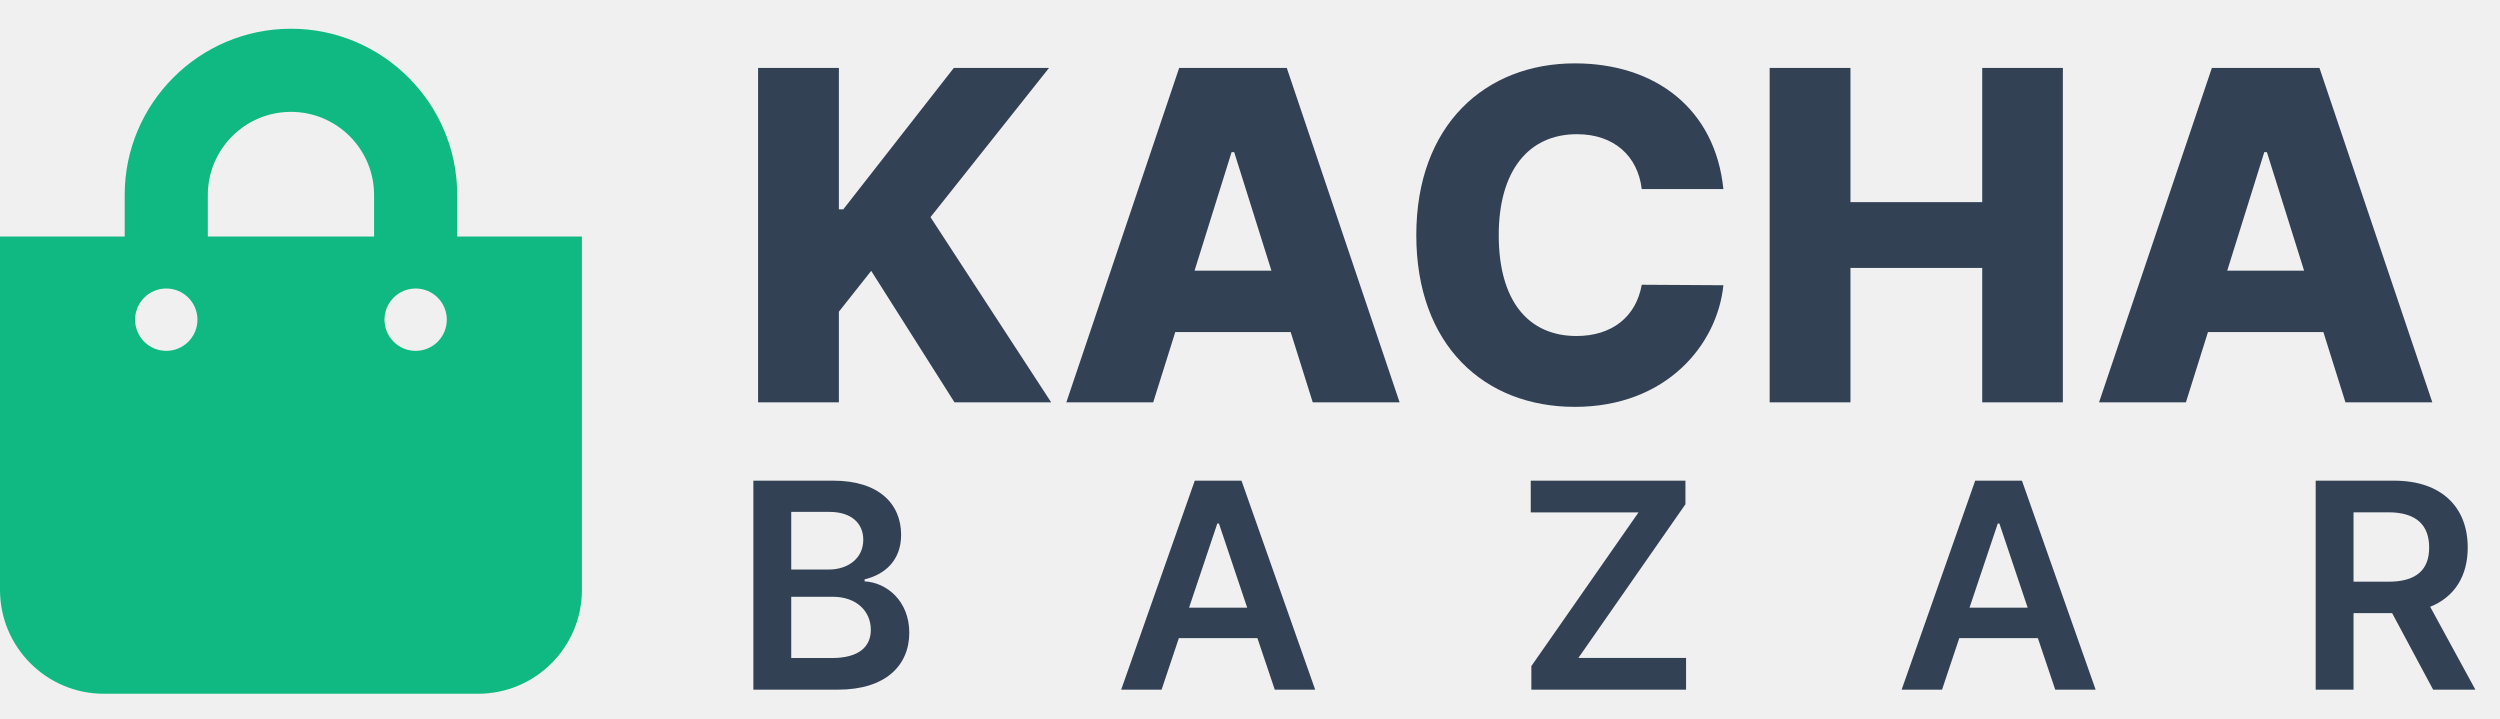
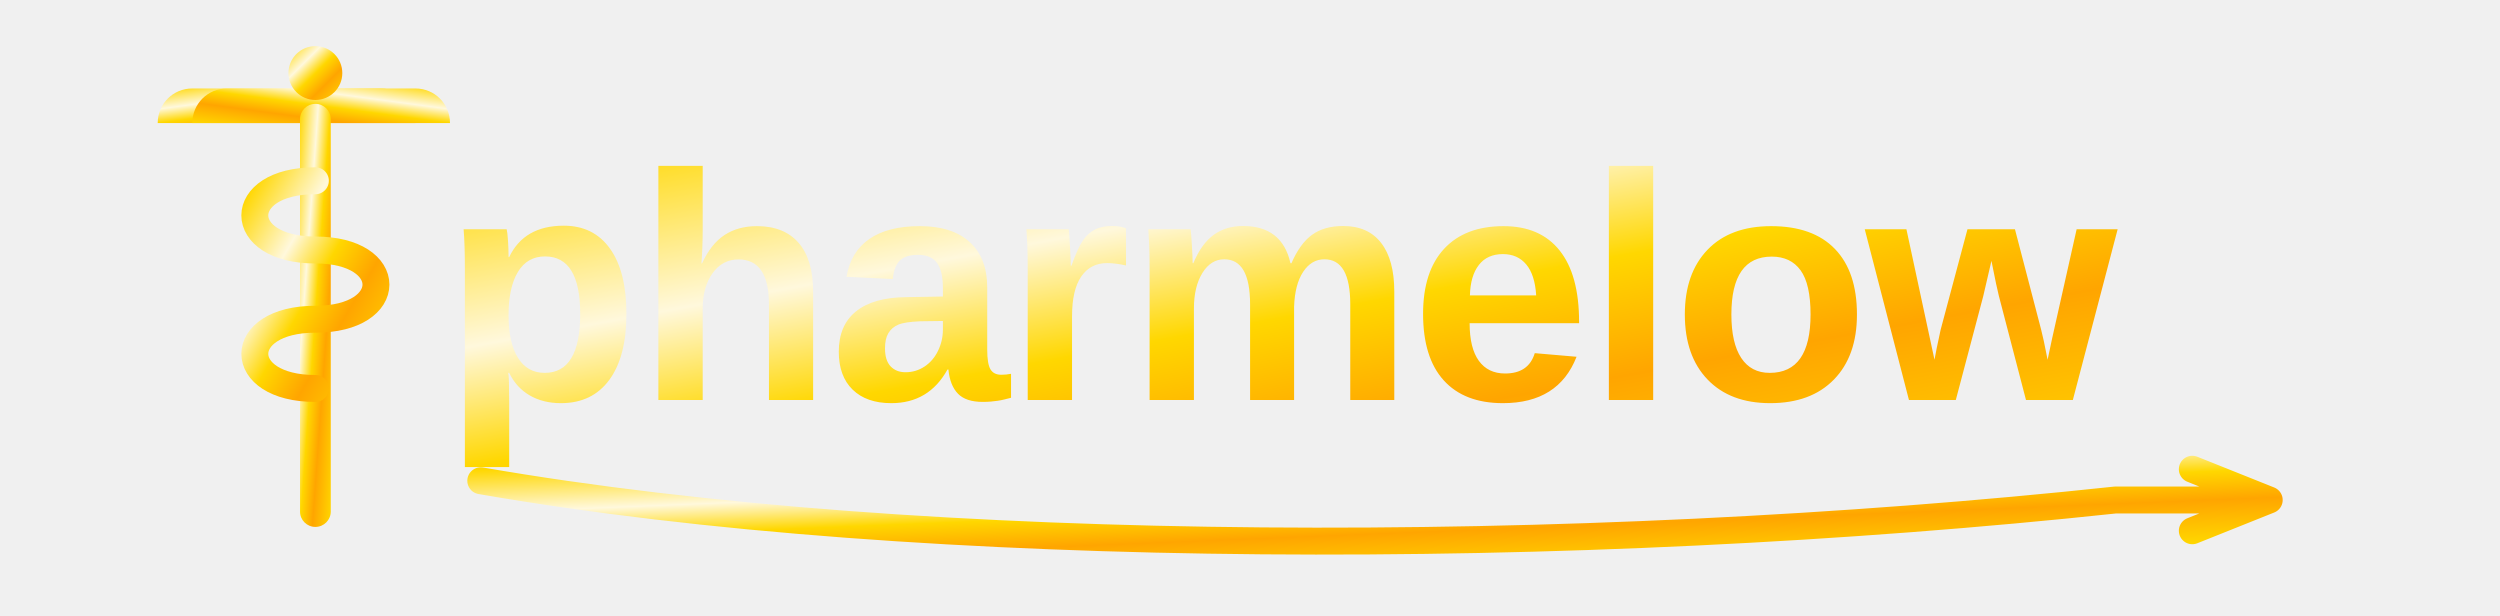
- <svg xmlns="http://www.w3.org/2000/svg" width="87" height="25" viewBox="0 0 87 25" fill="none">
-   <path d="M26.217 24H29.161C30.827 24 31.643 23.151 31.643 22.018C31.643 20.918 30.862 20.271 30.088 20.232V20.161C30.798 19.994 31.359 19.497 31.359 18.613C31.359 17.53 30.578 16.727 29.001 16.727H26.217V24ZM27.535 22.899V20.768H28.987C29.8 20.768 30.305 21.266 30.305 21.916C30.305 22.494 29.907 22.899 28.952 22.899H27.535ZM27.535 19.82V17.814H28.866C29.641 17.814 30.042 18.222 30.042 18.783C30.042 19.423 29.523 19.82 28.838 19.82H27.535ZM40.423 24L41.024 22.207H43.758L44.362 24H45.768L43.204 16.727H41.578L39.017 24H40.423ZM41.379 21.148L42.362 18.219H42.419L43.403 21.148H41.379ZM53.291 24H58.675V22.896H54.928L58.653 17.548V16.727H53.27V17.832H57.02L53.291 23.18V24ZM67.583 24L68.183 22.207H70.918L71.522 24H72.928L70.364 16.727H68.737L66.177 24H67.583ZM68.539 21.148L69.522 18.219H69.579L70.563 21.148H68.539ZM80.586 24H81.903V21.337H83.246L84.673 24H86.143L84.57 21.116C85.426 20.772 85.877 20.041 85.877 19.053C85.877 17.665 84.982 16.727 83.313 16.727H80.586V24ZM81.903 20.243V17.828H83.111C84.094 17.828 84.535 18.279 84.535 19.053C84.535 19.827 84.094 20.243 83.118 20.243H81.903Z" fill="#334155" />
-   <path d="M26.381 14H29.193V10.847L30.318 9.426L33.216 14H36.58L32.381 7.557L36.506 2.364H33.193L29.347 7.284H29.193V2.364H26.381V14ZM40.132 14L40.899 11.557H44.916L45.683 14H48.706L44.78 2.364H41.035L37.109 14H40.132ZM41.57 9.42L42.859 5.295H42.95L44.246 9.42H41.57ZM59.974 6.58C59.69 3.795 57.617 2.205 54.804 2.205C51.702 2.205 49.287 4.335 49.287 8.182C49.287 12.011 51.645 14.159 54.804 14.159C57.997 14.159 59.764 11.989 59.974 9.926L57.133 9.909C56.935 11.028 56.094 11.693 54.861 11.693C53.202 11.693 52.156 10.494 52.156 8.182C52.156 5.96 53.179 4.67 54.878 4.67C56.156 4.67 56.992 5.415 57.133 6.58H59.974ZM61.584 14H64.396V9.324H68.981V14H71.788V2.364H68.981V7.034H64.396V2.364H61.584V14ZM76.07 14L76.837 11.557H80.854L81.621 14H84.644L80.717 2.364H76.973L73.047 14H76.07ZM77.507 9.42L78.797 5.295H78.888L80.183 9.42H77.507Z" fill="#334155" />
-   <g clip-path="url(#clip0)">
-     <path d="M15.911 8.232V6.786C15.911 3.595 13.315 1 10.125 1C6.935 1 4.339 3.595 4.339 6.786V8.232H0V20.527C0 22.524 1.619 24.143 3.616 24.143H16.634C18.631 24.143 20.25 22.524 20.25 20.527V8.232H15.911ZM7.232 6.786C7.232 5.191 8.53 3.893 10.125 3.893C11.72 3.893 13.018 5.191 13.018 6.786V8.232H7.232V6.786ZM14.464 12.21C13.865 12.21 13.38 11.724 13.38 11.125C13.38 10.526 13.865 10.04 14.464 10.04C15.063 10.04 15.549 10.526 15.549 11.125C15.549 11.724 15.063 12.21 14.464 12.21ZM5.786 12.21C5.187 12.21 4.701 11.724 4.701 11.125C4.701 10.526 5.187 10.04 5.786 10.04C6.385 10.04 6.871 10.526 6.871 11.125C6.871 11.724 6.385 12.21 5.786 12.21Z" fill="#10B981" />
+ <svg xmlns="http://www.w3.org/2000/svg" viewBox="0 0 1300 320">
+   <defs>
+     <linearGradient id="goldGradient" x1="0%" y1="0%" x2="100%" y2="100%">
+       <stop offset="0%" stop-color="#FFD700" />
+       <stop offset="30%" stop-color="#FFF8DC" />
+       <stop offset="50%" stop-color="#FFD700" />
+       <stop offset="70%" stop-color="#FFA500" />
+       <stop offset="100%" stop-color="#FFD700" />
+     </linearGradient>
+     <style>
+       .gold { fill: url(#goldGradient); }
+       .stroke-gold { stroke: url(#goldGradient); fill: none; stroke-width: 14; stroke-linecap: round; stroke-linejoin: round; }
+       .wordmark { font: 600 168px 'Poppins','Segoe UI',system-ui,-apple-system,'Helvetica Neue',Arial,sans-serif; }
+     </style>
+   </defs>
+   <g transform="translate(30,18)" class="gold">
+     <path d="M70 28h98c10 0 18 8 18 18v0H52v0c0-10 8-18 18-18z" />
+     <path d="M168 28h98c10 0 18 8 18 18v0H150v0c0-10 8-18 18-18z" transform="scale(-1,1) translate(-354,0)" />
+     <circle cx="134" cy="20" r="14" />
+     <rect x="126" y="36" width="16" height="220" rx="8" />
+     <path d="M134 76              c-42 0 -42 36 0 36              c42 0 42 36 0 36              c-42 0 -42 36 0 36" fill="none" stroke="url(#goldGradient)" stroke-width="14" stroke-linecap="round" />
+     <path d="M134 224 v40" fill="none" stroke="url(#goldGradient)" stroke-width="14" stroke-linecap="round" />
  </g>
-   <defs>
-     <clipPath id="clip0">
-       <rect width="20.25" height="23.143" fill="white" transform="translate(0 1)" />
-     </clipPath>
-   </defs>
+   <text x="230" y="208" class="wordmark gold" letter-spacing="-2">pharmelow</text>
+   <path class="stroke-gold" d="M250 250            C 480 290, 820 290, 1100 260            L 1180 260            M 1180 260            l -40 16            l 40 -16            l -40 -16            " />
</svg>
